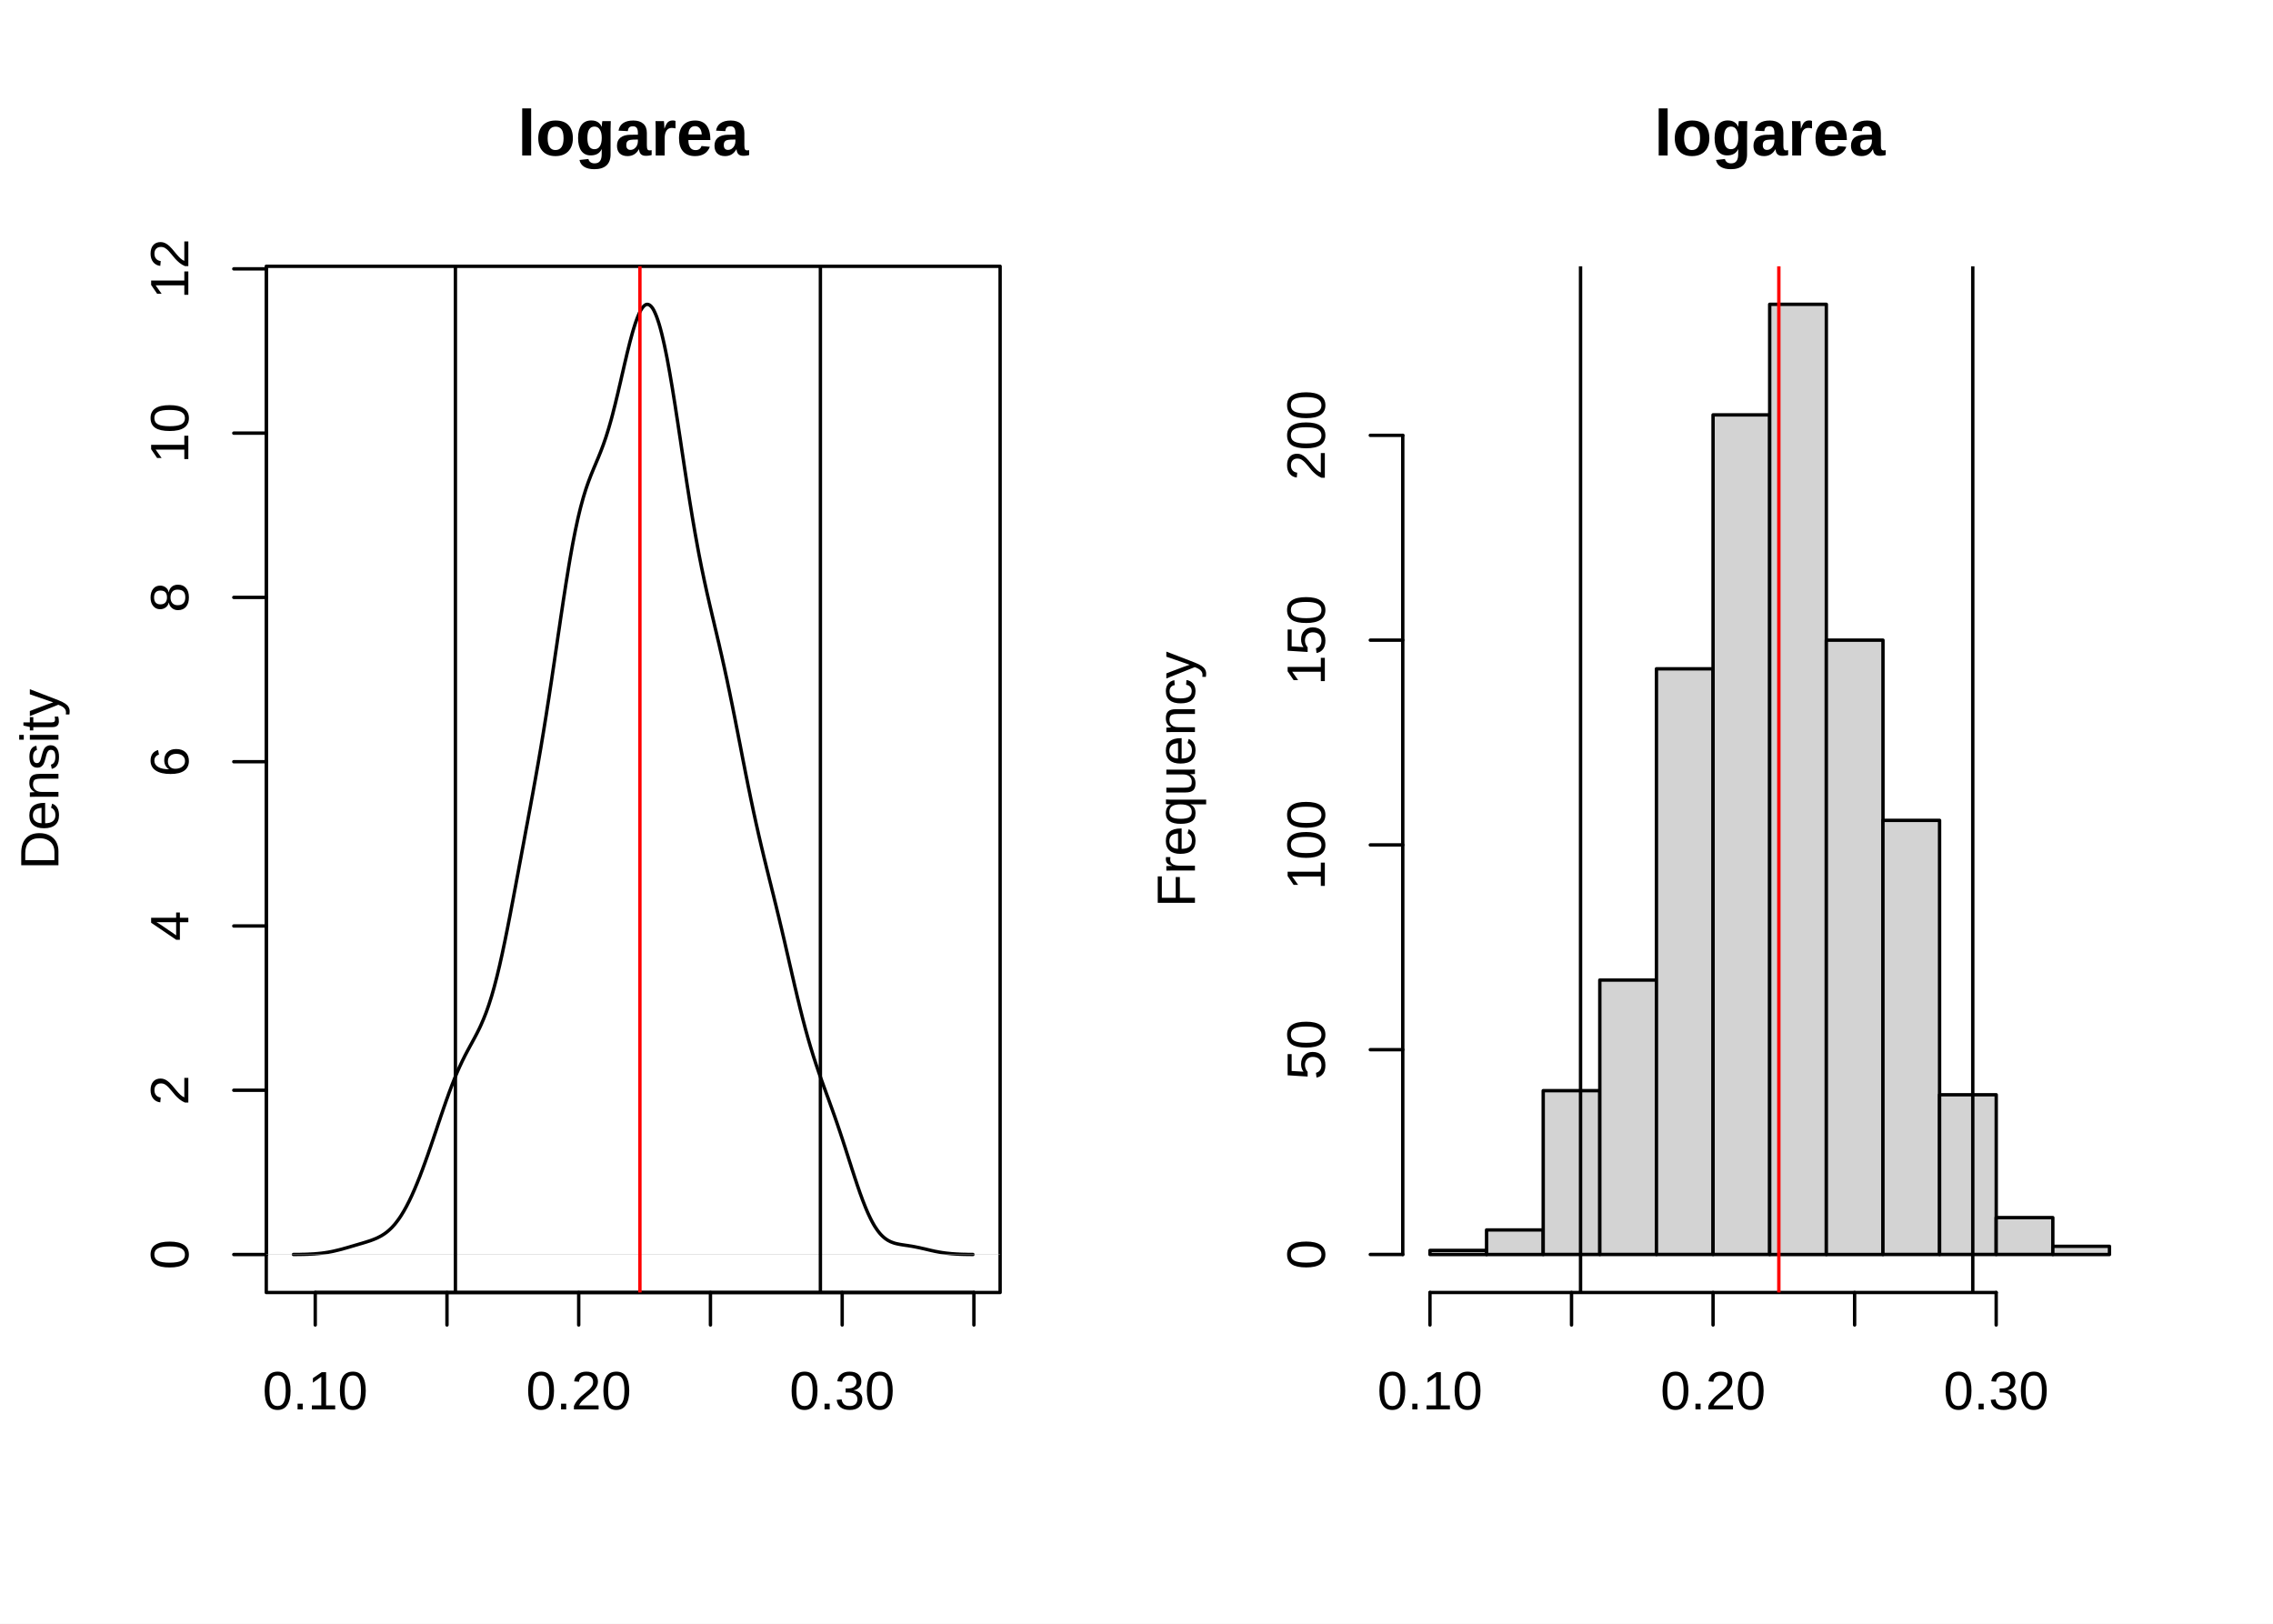
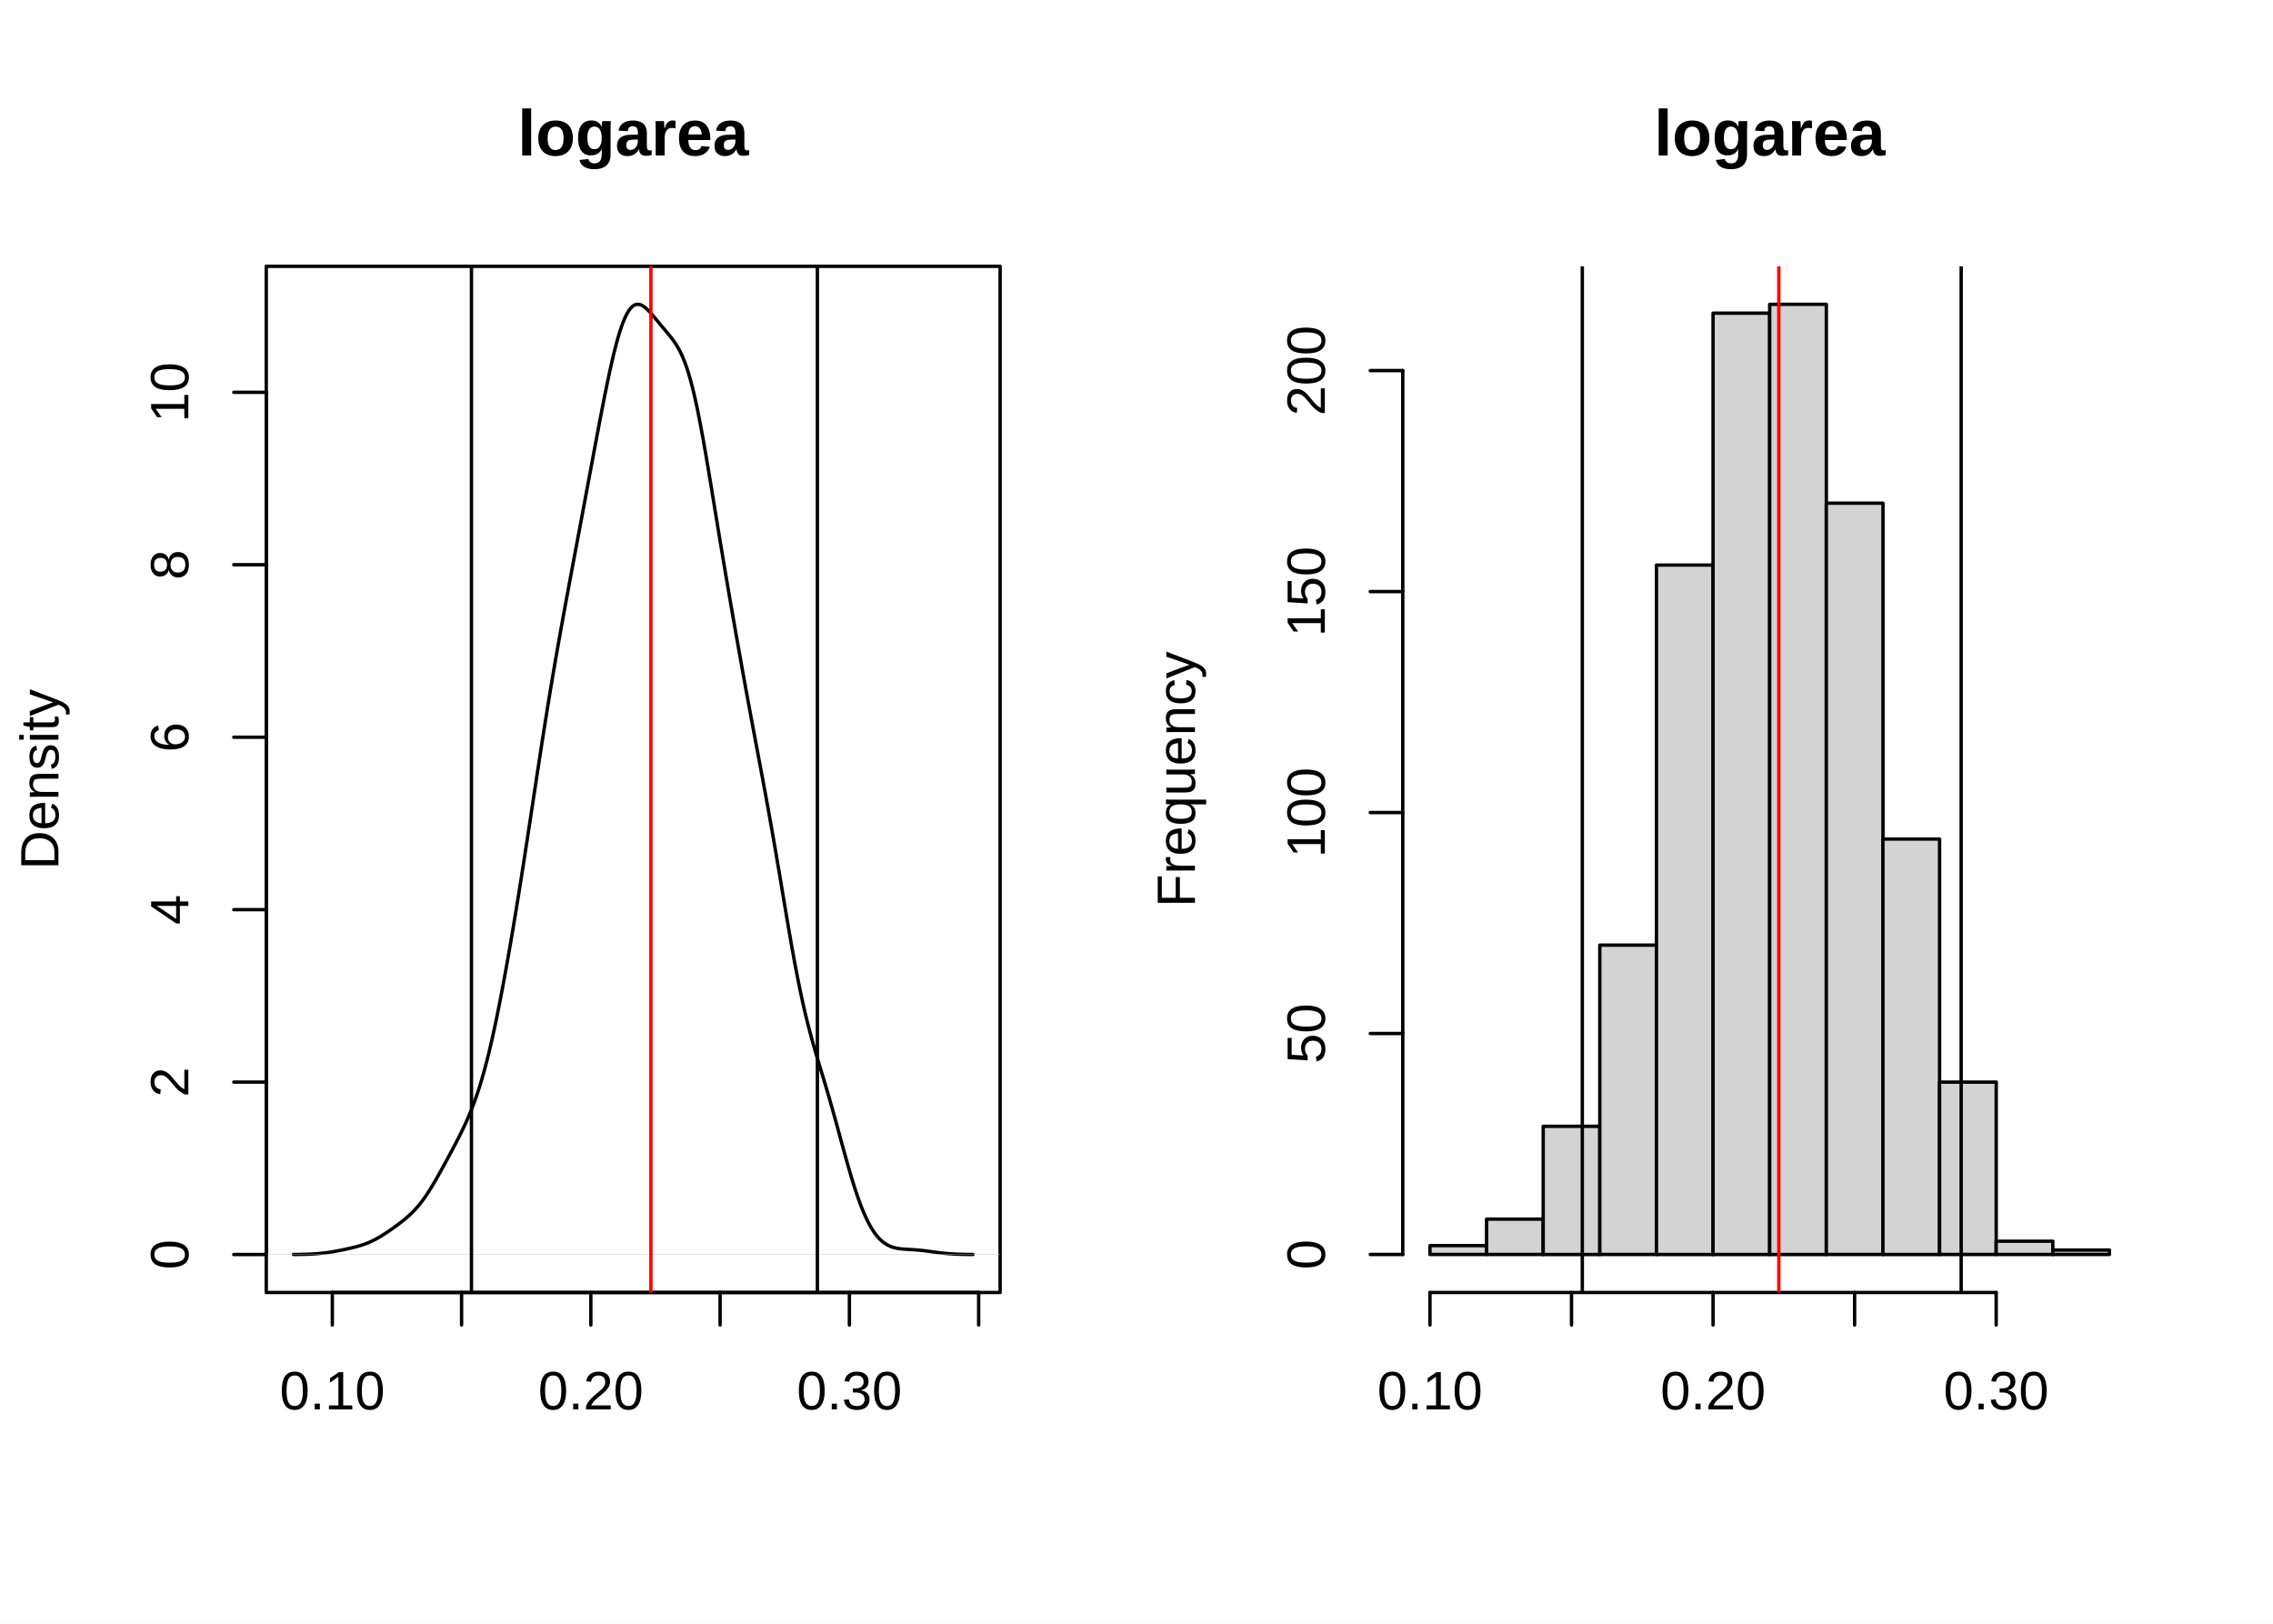
<svg xmlns="http://www.w3.org/2000/svg" viewBox="0 0 504.00 360.00">
  <defs>
    <style type="text/css">
    line, polyline, polygon, path, rect, circle {
      fill: none;
      stroke: #000000;
      stroke-linecap: round;
      stroke-linejoin: round;
      stroke-miterlimit: 10.00;
    }
  </style>
  </defs>
  <rect width="100%" height="100%" style="stroke: none; fill: #FFFFFF;" />
  <defs>
    <clipPath id="cpNTkuMDR8MjIxLjc2fDI4Ni41Nnw1OS4wNA==">
      <rect x="59.04" y="59.04" width="162.72" height="227.52" />
    </clipPath>
  </defs>
-   <polyline points="65.07,278.13 65.36,278.13 65.66,278.13 65.95,278.12 66.25,278.12 66.54,278.12 66.84,278.11 67.13,278.10 67.43,278.10 67.72,278.09 68.02,278.08 68.31,278.07 68.60,278.05 68.90,278.04 69.19,278.02 69.49,278.01 69.78,277.99 70.08,277.96 70.37,277.94 70.67,277.91 70.96,277.88 71.26,277.85 71.55,277.81 71.85,277.77 72.14,277.73 72.44,277.68 72.73,277.64 73.03,277.58 73.32,277.53 73.62,277.47 73.91,277.41 74.21,277.34 74.50,277.27 74.80,277.20 75.09,277.13 75.39,277.05 75.68,276.98 75.98,276.90 76.27,276.81 76.57,276.73 76.86,276.65 77.16,276.56 77.45,276.48 77.75,276.39 78.04,276.30 78.33,276.22 78.63,276.13 78.92,276.04 79.22,275.96 79.51,275.87 79.81,275.78 80.10,275.70 80.40,275.61 80.69,275.52 80.99,275.43 81.28,275.34 81.58,275.24 81.87,275.15 82.17,275.05 82.46,274.94 82.76,274.83 83.05,274.71 83.35,274.59 83.64,274.46 83.94,274.31 84.23,274.16 84.53,274.00 84.82,273.82 85.12,273.63 85.41,273.43 85.71,273.21 86.00,272.97 86.30,272.71 86.59,272.44 86.89,272.15 87.18,271.83 87.48,271.50 87.77,271.14 88.06,270.76 88.36,270.36 88.65,269.94 88.95,269.49 89.24,269.01 89.54,268.52 89.83,268.00 90.13,267.46 90.42,266.89 90.72,266.31 91.01,265.70 91.31,265.07 91.60,264.41 91.90,263.74 92.19,263.04 92.49,262.33 92.78,261.60 93.08,260.86 93.37,260.09 93.67,259.31 93.96,258.51 94.26,257.70 94.55,256.88 94.85,256.05 95.14,255.20 95.44,254.35 95.73,253.49 96.03,252.62 96.32,251.75 96.62,250.87 96.91,250.00 97.20,249.12 97.50,248.25 97.79,247.37 98.09,246.51 98.38,245.65 98.68,244.80 98.97,243.96 99.27,243.14 99.56,242.32 99.86,241.53 100.15,240.75 100.45,239.99 100.74,239.25 101.04,238.53 101.33,237.83 101.63,237.15 101.92,236.49 102.22,235.86 102.51,235.24 102.81,234.64 103.10,234.05 103.40,233.48 103.69,232.93 103.99,232.38 104.28,231.84 104.58,231.30 104.87,230.76 105.17,230.21 105.46,229.66 105.76,229.09 106.05,228.51 106.35,227.90 106.64,227.27 106.93,226.60 107.23,225.91 107.52,225.18 107.82,224.41 108.11,223.59 108.41,222.73 108.70,221.82 109.00,220.87 109.29,219.87 109.59,218.81 109.88,217.70 110.18,216.54 110.47,215.34 110.77,214.09 111.06,212.79 111.36,211.45 111.65,210.07 111.95,208.66 112.24,207.22 112.54,205.74 112.83,204.24 113.13,202.72 113.42,201.18 113.72,199.63 114.01,198.07 114.31,196.49 114.60,194.92 114.90,193.33 115.19,191.75 115.49,190.17 115.78,188.59 116.08,187.01 116.37,185.42 116.66,183.84 116.96,182.26 117.25,180.67 117.55,179.08 117.84,177.48 118.14,175.87 118.43,174.25 118.73,172.60 119.02,170.95 119.32,169.27 119.61,167.57 119.91,165.84 120.20,164.08 120.50,162.29 120.79,160.48 121.09,158.64 121.38,156.76 121.68,154.85 121.97,152.93 122.27,150.98 122.56,149.01 122.86,147.02 123.15,145.02 123.45,143.01 123.74,141.00 124.04,139.00 124.33,137.01 124.63,135.03 124.92,133.08 125.22,131.16 125.51,129.28 125.81,127.44 126.10,125.65 126.39,123.92 126.69,122.24 126.98,120.63 127.28,119.09 127.57,117.62 127.87,116.22 128.16,114.89 128.46,113.63 128.75,112.45 129.05,111.35 129.34,110.30 129.64,109.32 129.93,108.39 130.23,107.52 130.52,106.70 130.82,105.92 131.11,105.16 131.41,104.44 131.70,103.73 132.00,103.03 132.29,102.33 132.59,101.63 132.88,100.91 133.18,100.17 133.47,99.41 133.77,98.61 134.06,97.78 134.36,96.91 134.65,95.99 134.95,95.02 135.24,94.02 135.54,92.97 135.83,91.88 136.12,90.74 136.42,89.56 136.71,88.35 137.01,87.12 137.30,85.86 137.60,84.59 137.89,83.31 138.19,82.03 138.48,80.75 138.78,79.49 139.07,78.25 139.37,77.05 139.66,75.89 139.96,74.77 140.25,73.71 140.55,72.71 140.84,71.79 141.14,70.94 141.43,70.17 141.73,69.48 142.02,68.89 142.32,68.41 142.61,68.02 142.91,67.73 143.20,67.54 143.50,67.47 143.79,67.52 144.09,67.67 144.38,67.93 144.68,68.30 144.97,68.79 145.26,69.40 145.56,70.12 145.85,70.94 146.15,71.86 146.44,72.88 146.74,74.03 147.03,75.26 147.33,76.58 147.62,77.98 147.92,79.47 148.21,81.05 148.51,82.70 148.80,84.40 149.10,86.17 149.39,87.98 149.69,89.85 149.98,91.75 150.28,93.68 150.57,95.62 150.87,97.58 151.16,99.55 151.46,101.52 151.75,103.47 152.05,105.42 152.34,107.34 152.64,109.23 152.93,111.08 153.23,112.91 153.52,114.69 153.82,116.43 154.11,118.12 154.41,119.77 154.70,121.37 154.99,122.93 155.29,124.44 155.58,125.91 155.88,127.33 156.17,128.72 156.47,130.08 156.76,131.41 157.06,132.71 157.35,133.99 157.65,135.26 157.94,136.51 158.24,137.76 158.53,139.01 158.83,140.26 159.12,141.51 159.42,142.77 159.71,144.05 160.01,145.34 160.30,146.65 160.60,147.98 160.89,149.33 161.19,150.69 161.48,152.09 161.78,153.50 162.07,154.93 162.37,156.38 162.66,157.84 162.96,159.32 163.25,160.82 163.55,162.32 163.84,163.82 164.14,165.33 164.43,166.84 164.72,168.34 165.02,169.84 165.31,171.33 165.61,172.81 165.90,174.27 166.20,175.71 166.49,177.13 166.79,178.54 167.08,179.92 167.38,181.28 167.67,182.62 167.97,183.93 168.26,185.23 168.56,186.50 168.85,187.75 169.15,188.99 169.44,190.21 169.74,191.42 170.03,192.62 170.33,193.81 170.62,195.00 170.92,196.18 171.21,197.37 171.51,198.55 171.80,199.75 172.10,200.95 172.39,202.16 172.69,203.38 172.98,204.61 173.28,205.85 173.57,207.10 173.87,208.36 174.16,209.63 174.45,210.90 174.75,212.18 175.04,213.47 175.34,214.75 175.63,216.03 175.93,217.31 176.22,218.58 176.52,219.83 176.81,221.08 177.11,222.30 177.40,223.51 177.70,224.69 177.99,225.85 178.29,226.98 178.58,228.09 178.88,229.17 179.17,230.22 179.47,231.24 179.76,232.23 180.06,233.20 180.35,234.15 180.65,235.06 180.94,235.96 181.24,236.83 181.53,237.69 181.83,238.54 182.12,239.36 182.42,240.18 182.71,240.99 183.01,241.80 183.30,242.61 183.60,243.41 183.89,244.22 184.18,245.03 184.48,245.85 184.77,246.67 185.07,247.51 185.36,248.35 185.66,249.21 185.95,250.07 186.25,250.95 186.54,251.83 186.84,252.73 187.13,253.63 187.43,254.54 187.72,255.46 188.02,256.38 188.31,257.30 188.61,258.22 188.90,259.14 189.20,260.05 189.49,260.95 189.79,261.84 190.08,262.72 190.38,263.58 190.67,264.43 190.97,265.24 191.26,266.04 191.56,266.80 191.85,267.54 192.15,268.26 192.44,268.93 192.74,269.57 193.03,270.18 193.32,270.75 193.62,271.30 193.91,271.80 194.21,272.26 194.50,272.69 194.80,273.09 195.09,273.45 195.39,273.78 195.68,274.07 195.98,274.34 196.27,274.58 196.57,274.79 196.86,274.98 197.16,275.14 197.45,275.29 197.75,275.41 198.04,275.52 198.34,275.62 198.63,275.70 198.93,275.77 199.22,275.83 199.52,275.89 199.81,275.94 200.11,275.99 200.40,276.03 200.70,276.08 200.99,276.12 201.29,276.16 201.58,276.21 201.88,276.26 202.17,276.30 202.47,276.36 202.76,276.41 203.05,276.47 203.35,276.53 203.64,276.59 203.94,276.65 204.23,276.72 204.53,276.79 204.82,276.85 205.12,276.92 205.41,276.99 205.71,277.06 206.00,277.13 206.30,277.20 206.59,277.27 206.89,277.33 207.18,277.40 207.48,277.46 207.77,277.51 208.07,277.57 208.36,277.62 208.66,277.67 208.95,277.72 209.25,277.76 209.54,277.80 209.84,277.84 210.13,277.87 210.43,277.90 210.72,277.93 211.02,277.96 211.31,277.98 211.61,278.00 211.90,278.02 212.20,278.04 212.49,278.05 212.78,278.07 213.08,278.08 213.37,278.09 213.67,278.10 213.96,278.10 214.26,278.11 214.55,278.12 214.85,278.12 215.14,278.12 215.44,278.13 215.73,278.13 " style="stroke-width: 0.75;" clip-path="url(#cpNTkuMDR8MjIxLjc2fDI4Ni41Nnw1OS4wNA==)" />
+   <polyline points="65.07,278.13 65.36,278.13 65.66,278.13 65.95,278.12 66.25,278.12 66.54,278.12 66.84,278.11 67.13,278.10 67.43,278.10 67.72,278.09 68.02,278.08 68.31,278.07 68.60,278.06 68.90,278.04 69.19,278.03 69.49,278.01 69.78,277.99 70.08,277.97 70.37,277.95 70.67,277.92 70.96,277.89 71.26,277.86 71.55,277.83 71.85,277.80 72.14,277.76 72.44,277.72 72.73,277.68 73.03,277.64 73.32,277.59 73.62,277.55 73.91,277.50 74.21,277.44 74.50,277.39 74.80,277.34 75.09,277.28 75.39,277.22 75.68,277.17 75.98,277.11 76.27,277.05 76.57,276.98 76.86,276.92 77.16,276.85 77.45,276.79 77.75,276.72 78.04,276.65 78.33,276.58 78.63,276.51 78.92,276.43 79.22,276.35 79.51,276.27 79.81,276.18 80.10,276.09 80.40,275.99 80.69,275.89 80.99,275.78 81.28,275.67 81.58,275.56 81.87,275.43 82.17,275.30 82.46,275.17 82.76,275.02 83.05,274.88 83.35,274.72 83.64,274.56 83.94,274.39 84.23,274.22 84.53,274.04 84.82,273.86 85.12,273.67 85.41,273.48 85.71,273.29 86.00,273.09 86.30,272.89 86.59,272.68 86.89,272.48 87.18,272.27 87.48,272.06 87.77,271.84 88.06,271.63 88.36,271.41 88.65,271.18 88.95,270.96 89.24,270.72 89.54,270.49 89.83,270.25 90.13,270.00 90.42,269.74 90.72,269.48 91.01,269.20 91.31,268.92 91.60,268.63 91.90,268.32 92.19,268.00 92.49,267.67 92.78,267.32 93.08,266.96 93.37,266.59 93.67,266.20 93.96,265.80 94.26,265.39 94.55,264.96 94.85,264.51 95.14,264.06 95.44,263.59 95.73,263.11 96.03,262.62 96.32,262.12 96.62,261.62 96.91,261.10 97.20,260.58 97.50,260.05 97.79,259.52 98.09,258.99 98.38,258.45 98.68,257.91 98.97,257.37 99.27,256.82 99.56,256.27 99.86,255.72 100.15,255.17 100.45,254.62 100.74,254.06 101.04,253.50 101.33,252.93 101.63,252.36 101.92,251.77 102.22,251.18 102.51,250.58 102.81,249.96 103.10,249.34 103.40,248.69 103.69,248.03 103.99,247.34 104.28,246.63 104.58,245.90 104.87,245.15 105.17,244.36 105.46,243.54 105.76,242.69 106.05,241.81 106.35,240.89 106.64,239.94 106.93,238.94 107.23,237.90 107.52,236.83 107.82,235.72 108.11,234.57 108.41,233.37 108.70,232.14 109.00,230.87 109.29,229.56 109.59,228.21 109.88,226.82 110.18,225.40 110.47,223.94 110.77,222.46 111.06,220.94 111.36,219.39 111.65,217.82 111.95,216.21 112.24,214.58 112.54,212.93 112.83,211.25 113.13,209.55 113.42,207.83 113.72,206.09 114.01,204.33 114.31,202.55 114.60,200.75 114.90,198.93 115.19,197.09 115.49,195.24 115.78,193.37 116.08,191.49 116.37,189.59 116.66,187.68 116.96,185.76 117.25,183.83 117.55,181.90 117.84,179.95 118.14,178.01 118.43,176.07 118.73,174.12 119.02,172.18 119.32,170.25 119.61,168.32 119.91,166.40 120.20,164.50 120.50,162.61 120.79,160.74 121.09,158.89 121.38,157.05 121.68,155.23 121.97,153.43 122.27,151.66 122.56,149.90 122.86,148.17 123.15,146.45 123.45,144.75 123.74,143.07 124.04,141.41 124.33,139.76 124.63,138.13 124.92,136.50 125.22,134.89 125.51,133.29 125.81,131.70 126.10,130.12 126.39,128.54 126.69,126.96 126.98,125.39 127.28,123.82 127.57,122.25 127.87,120.68 128.16,119.11 128.46,117.54 128.75,115.97 129.05,114.40 129.34,112.82 129.64,111.25 129.93,109.67 130.23,108.09 130.52,106.51 130.82,104.93 131.11,103.34 131.41,101.76 131.70,100.18 132.00,98.61 132.29,97.04 132.59,95.47 132.88,93.92 133.18,92.37 133.47,90.85 133.77,89.33 134.06,87.84 134.36,86.38 134.65,84.94 134.95,83.54 135.24,82.17 135.54,80.84 135.83,79.55 136.12,78.33 136.42,77.15 136.71,76.03 137.01,74.96 137.30,73.96 137.60,73.03 137.89,72.18 138.19,71.39 138.48,70.67 138.78,70.02 139.07,69.46 139.37,68.97 139.66,68.55 139.96,68.20 140.25,67.92 140.55,67.71 140.84,67.57 141.14,67.49 141.43,67.47 141.73,67.49 142.02,67.57 142.32,67.70 142.61,67.87 142.91,68.08 143.20,68.32 143.50,68.58 143.79,68.87 144.09,69.19 144.38,69.51 144.68,69.85 144.97,70.20 145.26,70.55 145.56,70.91 145.85,71.26 146.15,71.62 146.44,71.98 146.74,72.33 147.03,72.68 147.33,73.03 147.62,73.38 147.92,73.73 148.21,74.09 148.51,74.45 148.80,74.82 149.10,75.20 149.39,75.61 149.69,76.03 149.98,76.49 150.28,76.98 150.57,77.50 150.87,78.07 151.16,78.68 151.46,79.36 151.75,80.09 152.05,80.88 152.34,81.73 152.64,82.65 152.93,83.64 153.23,84.71 153.52,85.85 153.82,87.05 154.11,88.31 154.41,89.65 154.70,91.06 154.99,92.52 155.29,94.04 155.58,95.60 155.88,97.22 156.17,98.88 156.47,100.58 156.76,102.30 157.06,104.05 157.35,105.81 157.65,107.60 157.94,109.39 158.24,111.19 158.53,113.00 158.83,114.80 159.12,116.60 159.42,118.39 159.71,120.18 160.01,121.95 160.30,123.72 160.60,125.48 160.89,127.22 161.19,128.96 161.48,130.69 161.78,132.41 162.07,134.11 162.37,135.81 162.66,137.50 162.96,139.18 163.25,140.86 163.55,142.53 163.84,144.19 164.14,145.84 164.43,147.48 164.72,149.12 165.02,150.75 165.31,152.37 165.61,153.98 165.90,155.58 166.20,157.18 166.49,158.77 166.79,160.35 167.08,161.93 167.38,163.50 167.67,165.07 167.97,166.64 168.26,168.21 168.56,169.78 168.85,171.35 169.15,172.93 169.44,174.52 169.74,176.12 170.03,177.73 170.33,179.35 170.62,180.99 170.92,182.64 171.21,184.31 171.51,186.00 171.80,187.70 172.10,189.42 172.39,191.15 172.69,192.89 172.98,194.64 173.28,196.40 173.57,198.16 173.87,199.92 174.16,201.68 174.45,203.43 174.75,205.16 175.04,206.87 175.34,208.57 175.63,210.24 175.93,211.88 176.22,213.48 176.52,215.04 176.81,216.57 177.11,218.06 177.40,219.50 177.70,220.89 177.99,222.24 178.29,223.55 178.58,224.81 178.88,226.04 179.17,227.21 179.47,228.35 179.76,229.46 180.06,230.54 180.35,231.60 180.65,232.63 180.94,233.63 181.24,234.63 181.53,235.62 181.83,236.59 182.12,237.57 182.42,238.54 182.71,239.52 183.01,240.51 183.30,241.50 183.60,242.50 183.89,243.51 184.18,244.54 184.48,245.57 184.77,246.62 185.07,247.67 185.36,248.74 185.66,249.81 185.95,250.89 186.25,251.97 186.54,253.06 186.84,254.13 187.13,255.21 187.43,256.27 187.72,257.33 188.02,258.37 188.31,259.40 188.61,260.40 188.90,261.39 189.20,262.35 189.49,263.28 189.79,264.19 190.08,265.06 190.38,265.90 190.67,266.71 190.97,267.49 191.26,268.23 191.56,268.93 191.85,269.60 192.15,270.24 192.44,270.84 192.74,271.41 193.03,271.94 193.32,272.43 193.62,272.89 193.91,273.32 194.21,273.73 194.50,274.09 194.80,274.43 195.09,274.74 195.39,275.02 195.68,275.28 195.98,275.51 196.27,275.71 196.57,275.90 196.86,276.06 197.16,276.21 197.45,276.34 197.75,276.45 198.04,276.55 198.34,276.63 198.63,276.70 198.93,276.76 199.22,276.81 199.52,276.85 199.81,276.89 200.11,276.92 200.40,276.94 200.70,276.96 200.99,276.98 201.29,277.00 201.58,277.02 201.88,277.03 202.17,277.05 202.47,277.07 202.76,277.09 203.05,277.11 203.35,277.14 203.64,277.16 203.94,277.19 204.23,277.22 204.53,277.25 204.82,277.28 205.12,277.32 205.41,277.36 205.71,277.40 206.00,277.43 206.30,277.47 206.59,277.51 206.89,277.56 207.18,277.60 207.48,277.63 207.77,277.67 208.07,277.71 208.36,277.75 208.66,277.78 208.95,277.81 209.25,277.85 209.54,277.88 209.84,277.90 210.13,277.93 210.43,277.95 210.72,277.97 211.02,277.99 211.31,278.01 211.61,278.03 211.90,278.04 212.20,278.06 212.49,278.07 212.78,278.08 213.08,278.09 213.37,278.10 213.67,278.10 213.96,278.11 214.26,278.12 214.55,278.12 214.85,278.12 215.14,278.13 215.44,278.13 215.73,278.13 " style="stroke-width: 0.75;" clip-path="url(#cpNTkuMDR8MjIxLjc2fDI4Ni41Nnw1OS4wNA==)" />
  <defs>
    <clipPath id="cpMC4wMHw1MDQuMDB8MzYwLjAwfDAuMDA=">
      <rect x="0.00" y="0.00" width="504.00" height="360.00" />
    </clipPath>
  </defs>
-   <line x1="69.90" y1="286.56" x2="215.95" y2="286.56" style="stroke-width: 0.75;" clip-path="url(#cpMC4wMHw1MDQuMDB8MzYwLjAwfDAuMDA=)" />
-   <line x1="69.90" y1="286.56" x2="69.90" y2="293.76" style="stroke-width: 0.75;" clip-path="url(#cpMC4wMHw1MDQuMDB8MzYwLjAwfDAuMDA=)" />
-   <line x1="99.11" y1="286.56" x2="99.11" y2="293.76" style="stroke-width: 0.75;" clip-path="url(#cpMC4wMHw1MDQuMDB8MzYwLjAwfDAuMDA=)" />
-   <line x1="128.32" y1="286.56" x2="128.32" y2="293.76" style="stroke-width: 0.75;" clip-path="url(#cpMC4wMHw1MDQuMDB8MzYwLjAwfDAuMDA=)" />
-   <line x1="157.53" y1="286.56" x2="157.53" y2="293.76" style="stroke-width: 0.75;" clip-path="url(#cpMC4wMHw1MDQuMDB8MzYwLjAwfDAuMDA=)" />
-   <line x1="186.74" y1="286.56" x2="186.74" y2="293.76" style="stroke-width: 0.75;" clip-path="url(#cpMC4wMHw1MDQuMDB8MzYwLjAwfDAuMDA=)" />
-   <line x1="215.95" y1="286.56" x2="215.95" y2="293.76" style="stroke-width: 0.75;" clip-path="url(#cpMC4wMHw1MDQuMDB8MzYwLjAwfDAuMDA=)" />
+   <line x1="73.69" y1="286.56" x2="217.00" y2="286.56" style="stroke-width: 0.75;" clip-path="url(#cpMC4wMHw1MDQuMDB8MzYwLjAwfDAuMDA=)" />
+   <line x1="73.69" y1="286.56" x2="73.69" y2="293.76" style="stroke-width: 0.75;" clip-path="url(#cpMC4wMHw1MDQuMDB8MzYwLjAwfDAuMDA=)" />
+   <line x1="102.35" y1="286.56" x2="102.35" y2="293.76" style="stroke-width: 0.75;" clip-path="url(#cpMC4wMHw1MDQuMDB8MzYwLjAwfDAuMDA=)" />
+   <line x1="131.01" y1="286.56" x2="131.01" y2="293.76" style="stroke-width: 0.75;" clip-path="url(#cpMC4wMHw1MDQuMDB8MzYwLjAwfDAuMDA=)" />
+   <line x1="159.67" y1="286.56" x2="159.67" y2="293.76" style="stroke-width: 0.75;" clip-path="url(#cpMC4wMHw1MDQuMDB8MzYwLjAwfDAuMDA=)" />
+   <line x1="188.34" y1="286.56" x2="188.34" y2="293.76" style="stroke-width: 0.75;" clip-path="url(#cpMC4wMHw1MDQuMDB8MzYwLjAwfDAuMDA=)" />
+   <line x1="217.00" y1="286.56" x2="217.00" y2="293.76" style="stroke-width: 0.75;" clip-path="url(#cpMC4wMHw1MDQuMDB8MzYwLjAwfDAuMDA=)" />
  <g clip-path="url(#cpMC4wMHw1MDQuMDB8MzYwLjAwfDAuMDA=)">
-     <text x="58.22" y="312.48" style="font-size: 12.00px; font-family: Arimo;" textLength="23.36px" lengthAdjust="spacingAndGlyphs">0.10</text>
+     <text x="62.01" y="312.48" style="font-size: 12.00px; font-family: Arimo;" textLength="23.36px" lengthAdjust="spacingAndGlyphs">0.10</text>
  </g>
  <g clip-path="url(#cpMC4wMHw1MDQuMDB8MzYwLjAwfDAuMDA=)">
-     <text x="116.64" y="312.48" style="font-size: 12.00px; font-family: Arimo;" textLength="23.36px" lengthAdjust="spacingAndGlyphs">0.20</text>
+     <text x="119.33" y="312.48" style="font-size: 12.00px; font-family: Arimo;" textLength="23.36px" lengthAdjust="spacingAndGlyphs">0.20</text>
  </g>
  <g clip-path="url(#cpMC4wMHw1MDQuMDB8MzYwLjAwfDAuMDA=)">
-     <text x="175.06" y="312.48" style="font-size: 12.00px; font-family: Arimo;" textLength="23.36px" lengthAdjust="spacingAndGlyphs">0.30</text>
+     <text x="176.66" y="312.48" style="font-size: 12.00px; font-family: Arimo;" textLength="23.36px" lengthAdjust="spacingAndGlyphs">0.30</text>
  </g>
-   <line x1="59.04" y1="278.14" x2="59.04" y2="59.61" style="stroke-width: 0.75;" clip-path="url(#cpMC4wMHw1MDQuMDB8MzYwLjAwfDAuMDA=)" />
+   <line x1="59.04" y1="278.14" x2="59.04" y2="86.98" style="stroke-width: 0.75;" clip-path="url(#cpMC4wMHw1MDQuMDB8MzYwLjAwfDAuMDA=)" />
  <line x1="59.04" y1="278.14" x2="51.84" y2="278.14" style="stroke-width: 0.75;" clip-path="url(#cpMC4wMHw1MDQuMDB8MzYwLjAwfDAuMDA=)" />
-   <line x1="59.04" y1="241.72" x2="51.84" y2="241.72" style="stroke-width: 0.75;" clip-path="url(#cpMC4wMHw1MDQuMDB8MzYwLjAwfDAuMDA=)" />
-   <line x1="59.04" y1="205.30" x2="51.84" y2="205.30" style="stroke-width: 0.75;" clip-path="url(#cpMC4wMHw1MDQuMDB8MzYwLjAwfDAuMDA=)" />
-   <line x1="59.04" y1="168.88" x2="51.84" y2="168.88" style="stroke-width: 0.75;" clip-path="url(#cpMC4wMHw1MDQuMDB8MzYwLjAwfDAuMDA=)" />
-   <line x1="59.04" y1="132.45" x2="51.84" y2="132.45" style="stroke-width: 0.75;" clip-path="url(#cpMC4wMHw1MDQuMDB8MzYwLjAwfDAuMDA=)" />
-   <line x1="59.04" y1="96.03" x2="51.84" y2="96.03" style="stroke-width: 0.75;" clip-path="url(#cpMC4wMHw1MDQuMDB8MzYwLjAwfDAuMDA=)" />
-   <line x1="59.04" y1="59.61" x2="51.84" y2="59.61" style="stroke-width: 0.75;" clip-path="url(#cpMC4wMHw1MDQuMDB8MzYwLjAwfDAuMDA=)" />
+   <line x1="59.04" y1="239.91" x2="51.84" y2="239.91" style="stroke-width: 0.75;" clip-path="url(#cpMC4wMHw1MDQuMDB8MzYwLjAwfDAuMDA=)" />
+   <line x1="59.04" y1="201.68" x2="51.84" y2="201.68" style="stroke-width: 0.75;" clip-path="url(#cpMC4wMHw1MDQuMDB8MzYwLjAwfDAuMDA=)" />
+   <line x1="59.04" y1="163.45" x2="51.84" y2="163.45" style="stroke-width: 0.75;" clip-path="url(#cpMC4wMHw1MDQuMDB8MzYwLjAwfDAuMDA=)" />
+   <line x1="59.04" y1="125.21" x2="51.84" y2="125.21" style="stroke-width: 0.75;" clip-path="url(#cpMC4wMHw1MDQuMDB8MzYwLjAwfDAuMDA=)" />
+   <line x1="59.04" y1="86.98" x2="51.84" y2="86.98" style="stroke-width: 0.75;" clip-path="url(#cpMC4wMHw1MDQuMDB8MzYwLjAwfDAuMDA=)" />
  <g clip-path="url(#cpMC4wMHw1MDQuMDB8MzYwLjAwfDAuMDA=)">
    <text transform="translate(41.76,281.48) rotate(-90)" style="font-size: 12.00px; font-family: Arimo;" textLength="6.67px" lengthAdjust="spacingAndGlyphs">0</text>
  </g>
  <g clip-path="url(#cpMC4wMHw1MDQuMDB8MzYwLjAwfDAuMDA=)">
-     <text transform="translate(41.76,245.06) rotate(-90)" style="font-size: 12.00px; font-family: Arimo;" textLength="6.67px" lengthAdjust="spacingAndGlyphs">2</text>
+     <text transform="translate(41.76,243.25) rotate(-90)" style="font-size: 12.00px; font-family: Arimo;" textLength="6.67px" lengthAdjust="spacingAndGlyphs">2</text>
  </g>
  <g clip-path="url(#cpMC4wMHw1MDQuMDB8MzYwLjAwfDAuMDA=)">
-     <text transform="translate(41.76,208.64) rotate(-90)" style="font-size: 12.00px; font-family: Arimo;" textLength="6.67px" lengthAdjust="spacingAndGlyphs">4</text>
+     <text transform="translate(41.76,205.02) rotate(-90)" style="font-size: 12.00px; font-family: Arimo;" textLength="6.67px" lengthAdjust="spacingAndGlyphs">4</text>
  </g>
  <g clip-path="url(#cpMC4wMHw1MDQuMDB8MzYwLjAwfDAuMDA=)">
-     <text transform="translate(41.76,172.21) rotate(-90)" style="font-size: 12.00px; font-family: Arimo;" textLength="6.67px" lengthAdjust="spacingAndGlyphs">6</text>
+     <text transform="translate(41.76,166.78) rotate(-90)" style="font-size: 12.00px; font-family: Arimo;" textLength="6.67px" lengthAdjust="spacingAndGlyphs">6</text>
  </g>
  <g clip-path="url(#cpMC4wMHw1MDQuMDB8MzYwLjAwfDAuMDA=)">
-     <text transform="translate(41.76,135.79) rotate(-90)" style="font-size: 12.00px; font-family: Arimo;" textLength="6.67px" lengthAdjust="spacingAndGlyphs">8</text>
+     <text transform="translate(41.76,128.55) rotate(-90)" style="font-size: 12.00px; font-family: Arimo;" textLength="6.67px" lengthAdjust="spacingAndGlyphs">8</text>
  </g>
  <g clip-path="url(#cpMC4wMHw1MDQuMDB8MzYwLjAwfDAuMDA=)">
-     <text transform="translate(41.76,102.70) rotate(-90)" style="font-size: 12.00px; font-family: Arimo;" textLength="13.35px" lengthAdjust="spacingAndGlyphs">10</text>
-   </g>
-   <g clip-path="url(#cpMC4wMHw1MDQuMDB8MzYwLjAwfDAuMDA=)">
-     <text transform="translate(41.76,66.28) rotate(-90)" style="font-size: 12.00px; font-family: Arimo;" textLength="13.35px" lengthAdjust="spacingAndGlyphs">12</text>
+     <text transform="translate(41.76,93.65) rotate(-90)" style="font-size: 12.00px; font-family: Arimo;" textLength="13.35px" lengthAdjust="spacingAndGlyphs">10</text>
  </g>
  <polyline points="59.04,286.56 221.76,286.56 221.76,59.04 59.04,59.04 59.04,286.56 " style="stroke-width: 0.75;" clip-path="url(#cpMC4wMHw1MDQuMDB8MzYwLjAwfDAuMDA=)" />
  <defs>
    <clipPath id="cpMC4wMHwyNTIuMDB8MzYwLjAwfDAuMDA=">
      <rect x="0.00" y="0.00" width="252.00" height="360.00" />
    </clipPath>
  </defs>
  <g clip-path="url(#cpMC4wMHwyNTIuMDB8MzYwLjAwfDAuMDA=)">
    <text x="114.79" y="34.47" style="font-size: 14.40px; font-weight: bold; font-family: Arimo;" textLength="51.22px" lengthAdjust="spacingAndGlyphs">logarea</text>
  </g>
  <g clip-path="url(#cpMC4wMHwyNTIuMDB8MzYwLjAwfDAuMDA=)">
    <text transform="translate(12.96,192.81) rotate(-90)" style="font-size: 12.00px; font-family: Arimo;" textLength="40.01px" lengthAdjust="spacingAndGlyphs">Density</text>
  </g>
  <defs>
    <clipPath id="cpNTkuMDR8MjIxLjc2fDI4Ni41Nnw1OS4wNA==">
      <rect x="59.04" y="59.04" width="162.72" height="227.52" />
    </clipPath>
  </defs>
  <line x1="59.04" y1="278.14" x2="221.76" y2="278.14" style="stroke-width: 0.075; stroke: #BEBEBE;" clip-path="url(#cpNTkuMDR8MjIxLjc2fDI4Ni41Nnw1OS4wNA==)" />
-   <line x1="141.89" y1="286.56" x2="141.89" y2="59.04" style="stroke-width: 0.75; stroke: #FF0000;" clip-path="url(#cpNTkuMDR8MjIxLjc2fDI4Ni41Nnw1OS4wNA==)" />
-   <line x1="100.98" y1="286.56" x2="100.98" y2="59.04" style="stroke-width: 0.75;" clip-path="url(#cpNTkuMDR8MjIxLjc2fDI4Ni41Nnw1OS4wNA==)" />
-   <line x1="181.91" y1="286.56" x2="181.91" y2="59.04" style="stroke-width: 0.75;" clip-path="url(#cpNTkuMDR8MjIxLjc2fDI4Ni41Nnw1OS4wNA==)" />
+   <line x1="144.33" y1="286.56" x2="144.33" y2="59.04" style="stroke-width: 0.75; stroke: #FF0000;" clip-path="url(#cpNTkuMDR8MjIxLjc2fDI4Ni41Nnw1OS4wNA==)" />
+   <line x1="104.54" y1="286.56" x2="104.54" y2="59.04" style="stroke-width: 0.75;" clip-path="url(#cpNTkuMDR8MjIxLjc2fDI4Ni41Nnw1OS4wNA==)" />
+   <line x1="181.24" y1="286.56" x2="181.24" y2="59.04" style="stroke-width: 0.75;" clip-path="url(#cpNTkuMDR8MjIxLjc2fDI4Ni41Nnw1OS4wNA==)" />
  <defs>
    <clipPath id="cpMzExLjA0fDQ3My43NnwyODYuNTZ8NTkuMDQ=">
      <rect x="311.04" y="59.04" width="162.72" height="227.52" />
    </clipPath>
  </defs>
  <defs>
    <clipPath id="cpMjUyLjAwfDUwNC4wMHwzNjAuMDB8MC4wMA==">
      <rect x="252.00" y="0.00" width="252.00" height="360.00" />
    </clipPath>
  </defs>
  <g clip-path="url(#cpMjUyLjAwfDUwNC4wMHwzNjAuMDB8MC4wMA==)">
    <text x="366.79" y="34.47" style="font-size: 14.40px; font-weight: bold; font-family: Arimo;" textLength="51.22px" lengthAdjust="spacingAndGlyphs">logarea</text>
  </g>
  <g clip-path="url(#cpMjUyLjAwfDUwNC4wMHwzNjAuMDB8MC4wMA==)">
    <text transform="translate(264.96,201.15) rotate(-90)" style="font-size: 12.00px; font-family: Arimo;" textLength="56.70px" lengthAdjust="spacingAndGlyphs">Frequency</text>
  </g>
  <defs>
    <clipPath id="cpMC4wMHw1MDQuMDB8MzYwLjAwfDAuMDA=">
      <rect x="0.00" y="0.00" width="504.00" height="360.00" />
    </clipPath>
  </defs>
  <line x1="317.07" y1="286.56" x2="442.62" y2="286.56" style="stroke-width: 0.75;" clip-path="url(#cpMC4wMHw1MDQuMDB8MzYwLjAwfDAuMDA=)" />
  <line x1="317.07" y1="286.56" x2="317.07" y2="293.76" style="stroke-width: 0.75;" clip-path="url(#cpMC4wMHw1MDQuMDB8MzYwLjAwfDAuMDA=)" />
  <line x1="348.46" y1="286.56" x2="348.46" y2="293.76" style="stroke-width: 0.75;" clip-path="url(#cpMC4wMHw1MDQuMDB8MzYwLjAwfDAuMDA=)" />
  <line x1="379.84" y1="286.56" x2="379.84" y2="293.76" style="stroke-width: 0.75;" clip-path="url(#cpMC4wMHw1MDQuMDB8MzYwLjAwfDAuMDA=)" />
  <line x1="411.23" y1="286.56" x2="411.23" y2="293.76" style="stroke-width: 0.75;" clip-path="url(#cpMC4wMHw1MDQuMDB8MzYwLjAwfDAuMDA=)" />
  <line x1="442.62" y1="286.56" x2="442.62" y2="293.76" style="stroke-width: 0.75;" clip-path="url(#cpMC4wMHw1MDQuMDB8MzYwLjAwfDAuMDA=)" />
  <g clip-path="url(#cpMC4wMHw1MDQuMDB8MzYwLjAwfDAuMDA=)">
    <text x="305.39" y="312.48" style="font-size: 12.00px; font-family: Arimo;" textLength="23.36px" lengthAdjust="spacingAndGlyphs">0.10</text>
  </g>
  <g clip-path="url(#cpMC4wMHw1MDQuMDB8MzYwLjAwfDAuMDA=)">
    <text x="368.17" y="312.48" style="font-size: 12.00px; font-family: Arimo;" textLength="23.36px" lengthAdjust="spacingAndGlyphs">0.20</text>
  </g>
  <g clip-path="url(#cpMC4wMHw1MDQuMDB8MzYwLjAwfDAuMDA=)">
    <text x="430.94" y="312.48" style="font-size: 12.00px; font-family: Arimo;" textLength="23.36px" lengthAdjust="spacingAndGlyphs">0.30</text>
  </g>
-   <line x1="311.04" y1="278.13" x2="311.04" y2="96.52" style="stroke-width: 0.75;" clip-path="url(#cpMC4wMHw1MDQuMDB8MzYwLjAwfDAuMDA=)" />
+   <line x1="311.04" y1="278.13" x2="311.04" y2="82.16" style="stroke-width: 0.75;" clip-path="url(#cpMC4wMHw1MDQuMDB8MzYwLjAwfDAuMDA=)" />
  <line x1="311.04" y1="278.13" x2="303.84" y2="278.13" style="stroke-width: 0.75;" clip-path="url(#cpMC4wMHw1MDQuMDB8MzYwLjAwfDAuMDA=)" />
-   <line x1="311.04" y1="232.73" x2="303.84" y2="232.73" style="stroke-width: 0.75;" clip-path="url(#cpMC4wMHw1MDQuMDB8MzYwLjAwfDAuMDA=)" />
-   <line x1="311.04" y1="187.33" x2="303.84" y2="187.33" style="stroke-width: 0.75;" clip-path="url(#cpMC4wMHw1MDQuMDB8MzYwLjAwfDAuMDA=)" />
-   <line x1="311.04" y1="141.93" x2="303.84" y2="141.93" style="stroke-width: 0.75;" clip-path="url(#cpMC4wMHw1MDQuMDB8MzYwLjAwfDAuMDA=)" />
-   <line x1="311.04" y1="96.52" x2="303.84" y2="96.52" style="stroke-width: 0.75;" clip-path="url(#cpMC4wMHw1MDQuMDB8MzYwLjAwfDAuMDA=)" />
+   <line x1="311.04" y1="229.14" x2="303.84" y2="229.14" style="stroke-width: 0.75;" clip-path="url(#cpMC4wMHw1MDQuMDB8MzYwLjAwfDAuMDA=)" />
+   <line x1="311.04" y1="180.15" x2="303.84" y2="180.15" style="stroke-width: 0.75;" clip-path="url(#cpMC4wMHw1MDQuMDB8MzYwLjAwfDAuMDA=)" />
+   <line x1="311.04" y1="131.16" x2="303.84" y2="131.16" style="stroke-width: 0.75;" clip-path="url(#cpMC4wMHw1MDQuMDB8MzYwLjAwfDAuMDA=)" />
+   <line x1="311.04" y1="82.16" x2="303.84" y2="82.16" style="stroke-width: 0.75;" clip-path="url(#cpMC4wMHw1MDQuMDB8MzYwLjAwfDAuMDA=)" />
  <g clip-path="url(#cpMC4wMHw1MDQuMDB8MzYwLjAwfDAuMDA=)">
    <text transform="translate(293.76,281.47) rotate(-90)" style="font-size: 12.00px; font-family: Arimo;" textLength="6.67px" lengthAdjust="spacingAndGlyphs">0</text>
  </g>
  <g clip-path="url(#cpMC4wMHw1MDQuMDB8MzYwLjAwfDAuMDA=)">
-     <text transform="translate(293.76,239.40) rotate(-90)" style="font-size: 12.00px; font-family: Arimo;" textLength="13.35px" lengthAdjust="spacingAndGlyphs">50</text>
+     <text transform="translate(293.76,235.81) rotate(-90)" style="font-size: 12.00px; font-family: Arimo;" textLength="13.35px" lengthAdjust="spacingAndGlyphs">50</text>
  </g>
  <g clip-path="url(#cpMC4wMHw1MDQuMDB8MzYwLjAwfDAuMDA=)">
-     <text transform="translate(293.76,197.34) rotate(-90)" style="font-size: 12.00px; font-family: Arimo;" textLength="20.02px" lengthAdjust="spacingAndGlyphs">100</text>
+     <text transform="translate(293.76,190.16) rotate(-90)" style="font-size: 12.00px; font-family: Arimo;" textLength="20.02px" lengthAdjust="spacingAndGlyphs">100</text>
  </g>
  <g clip-path="url(#cpMC4wMHw1MDQuMDB8MzYwLjAwfDAuMDA=)">
-     <text transform="translate(293.76,151.94) rotate(-90)" style="font-size: 12.00px; font-family: Arimo;" textLength="20.02px" lengthAdjust="spacingAndGlyphs">150</text>
+     <text transform="translate(293.76,141.17) rotate(-90)" style="font-size: 12.00px; font-family: Arimo;" textLength="20.02px" lengthAdjust="spacingAndGlyphs">150</text>
  </g>
  <g clip-path="url(#cpMC4wMHw1MDQuMDB8MzYwLjAwfDAuMDA=)">
-     <text transform="translate(293.76,106.53) rotate(-90)" style="font-size: 12.00px; font-family: Arimo;" textLength="20.02px" lengthAdjust="spacingAndGlyphs">200</text>
+     <text transform="translate(293.76,92.18) rotate(-90)" style="font-size: 12.00px; font-family: Arimo;" textLength="20.02px" lengthAdjust="spacingAndGlyphs">200</text>
  </g>
  <defs>
    <clipPath id="cpMzExLjA0fDQ3My43NnwyODYuNTZ8NTkuMDQ=">
      <rect x="311.04" y="59.04" width="162.72" height="227.52" />
    </clipPath>
  </defs>
-   <rect x="317.07" y="277.23" width="12.56" height="0.91" style="stroke-width: 0.75; fill: #D3D3D3;" clip-path="url(#cpMzExLjA0fDQ3My43NnwyODYuNTZ8NTkuMDQ=)" />
-   <rect x="329.62" y="272.69" width="12.56" height="5.45" style="stroke-width: 0.75; fill: #D3D3D3;" clip-path="url(#cpMzExLjA0fDQ3My43NnwyODYuNTZ8NTkuMDQ=)" />
-   <rect x="342.18" y="241.81" width="12.56" height="36.32" style="stroke-width: 0.75; fill: #D3D3D3;" clip-path="url(#cpMzExLjA0fDQ3My43NnwyODYuNTZ8NTkuMDQ=)" />
-   <rect x="354.73" y="217.29" width="12.56" height="60.84" style="stroke-width: 0.75; fill: #D3D3D3;" clip-path="url(#cpMzExLjA0fDQ3My43NnwyODYuNTZ8NTkuMDQ=)" />
-   <rect x="367.29" y="148.28" width="12.56" height="129.85" style="stroke-width: 0.75; fill: #D3D3D3;" clip-path="url(#cpMzExLjA0fDQ3My43NnwyODYuNTZ8NTkuMDQ=)" />
-   <rect x="379.84" y="91.98" width="12.56" height="186.15" style="stroke-width: 0.75; fill: #D3D3D3;" clip-path="url(#cpMzExLjA0fDQ3My43NnwyODYuNTZ8NTkuMDQ=)" />
+   <rect x="317.07" y="276.17" width="12.56" height="1.96" style="stroke-width: 0.75; fill: #D3D3D3;" clip-path="url(#cpMzExLjA0fDQ3My43NnwyODYuNTZ8NTkuMDQ=)" />
+   <rect x="329.62" y="270.29" width="12.56" height="7.84" style="stroke-width: 0.75; fill: #D3D3D3;" clip-path="url(#cpMzExLjA0fDQ3My43NnwyODYuNTZ8NTkuMDQ=)" />
+   <rect x="342.18" y="249.72" width="12.56" height="28.42" style="stroke-width: 0.75; fill: #D3D3D3;" clip-path="url(#cpMzExLjA0fDQ3My43NnwyODYuNTZ8NTkuMDQ=)" />
+   <rect x="354.73" y="209.54" width="12.56" height="68.59" style="stroke-width: 0.75; fill: #D3D3D3;" clip-path="url(#cpMzExLjA0fDQ3My43NnwyODYuNTZ8NTkuMDQ=)" />
+   <rect x="367.29" y="125.28" width="12.56" height="152.86" style="stroke-width: 0.75; fill: #D3D3D3;" clip-path="url(#cpMzExLjA0fDQ3My43NnwyODYuNTZ8NTkuMDQ=)" />
+   <rect x="379.84" y="69.43" width="12.56" height="208.71" style="stroke-width: 0.75; fill: #D3D3D3;" clip-path="url(#cpMzExLjA0fDQ3My43NnwyODYuNTZ8NTkuMDQ=)" />
  <rect x="392.40" y="67.47" width="12.56" height="210.67" style="stroke-width: 0.75; fill: #D3D3D3;" clip-path="url(#cpMzExLjA0fDQ3My43NnwyODYuNTZ8NTkuMDQ=)" />
-   <rect x="404.96" y="141.93" width="12.56" height="136.21" style="stroke-width: 0.75; fill: #D3D3D3;" clip-path="url(#cpMzExLjA0fDQ3My43NnwyODYuNTZ8NTkuMDQ=)" />
-   <rect x="417.51" y="181.88" width="12.56" height="96.25" style="stroke-width: 0.75; fill: #D3D3D3;" clip-path="url(#cpMzExLjA0fDQ3My43NnwyODYuNTZ8NTkuMDQ=)" />
-   <rect x="430.07" y="242.72" width="12.56" height="35.41" style="stroke-width: 0.75; fill: #D3D3D3;" clip-path="url(#cpMzExLjA0fDQ3My43NnwyODYuNTZ8NTkuMDQ=)" />
-   <rect x="442.62" y="269.96" width="12.56" height="8.17" style="stroke-width: 0.75; fill: #D3D3D3;" clip-path="url(#cpMzExLjA0fDQ3My43NnwyODYuNTZ8NTkuMDQ=)" />
-   <rect x="455.18" y="276.32" width="12.56" height="1.82" style="stroke-width: 0.75; fill: #D3D3D3;" clip-path="url(#cpMzExLjA0fDQ3My43NnwyODYuNTZ8NTkuMDQ=)" />
-   <line x1="350.46" y1="286.56" x2="350.46" y2="59.04" style="stroke-width: 0.75;" clip-path="url(#cpMzExLjA0fDQ3My43NnwyODYuNTZ8NTkuMDQ=)" />
-   <line x1="437.43" y1="286.56" x2="437.43" y2="59.04" style="stroke-width: 0.75;" clip-path="url(#cpMzExLjA0fDQ3My43NnwyODYuNTZ8NTkuMDQ=)" />
+   <rect x="404.96" y="111.56" width="12.56" height="166.57" style="stroke-width: 0.75; fill: #D3D3D3;" clip-path="url(#cpMzExLjA0fDQ3My43NnwyODYuNTZ8NTkuMDQ=)" />
+   <rect x="417.51" y="186.03" width="12.56" height="92.11" style="stroke-width: 0.75; fill: #D3D3D3;" clip-path="url(#cpMzExLjA0fDQ3My43NnwyODYuNTZ8NTkuMDQ=)" />
+   <rect x="430.07" y="239.92" width="12.56" height="38.21" style="stroke-width: 0.75; fill: #D3D3D3;" clip-path="url(#cpMzExLjA0fDQ3My43NnwyODYuNTZ8NTkuMDQ=)" />
+   <rect x="442.62" y="275.19" width="12.56" height="2.94" style="stroke-width: 0.75; fill: #D3D3D3;" clip-path="url(#cpMzExLjA0fDQ3My43NnwyODYuNTZ8NTkuMDQ=)" />
+   <rect x="455.18" y="277.15" width="12.56" height="0.98" style="stroke-width: 0.75; fill: #D3D3D3;" clip-path="url(#cpMzExLjA0fDQ3My43NnwyODYuNTZ8NTkuMDQ=)" />
+   <line x1="350.85" y1="286.56" x2="350.85" y2="59.04" style="stroke-width: 0.75;" clip-path="url(#cpMzExLjA0fDQ3My43NnwyODYuNTZ8NTkuMDQ=)" />
+   <line x1="434.86" y1="286.56" x2="434.86" y2="59.04" style="stroke-width: 0.75;" clip-path="url(#cpMzExLjA0fDQ3My43NnwyODYuNTZ8NTkuMDQ=)" />
  <line x1="394.43" y1="286.56" x2="394.43" y2="59.04" style="stroke-width: 0.75; stroke: #FF0000;" clip-path="url(#cpMzExLjA0fDQ3My43NnwyODYuNTZ8NTkuMDQ=)" />
</svg>
